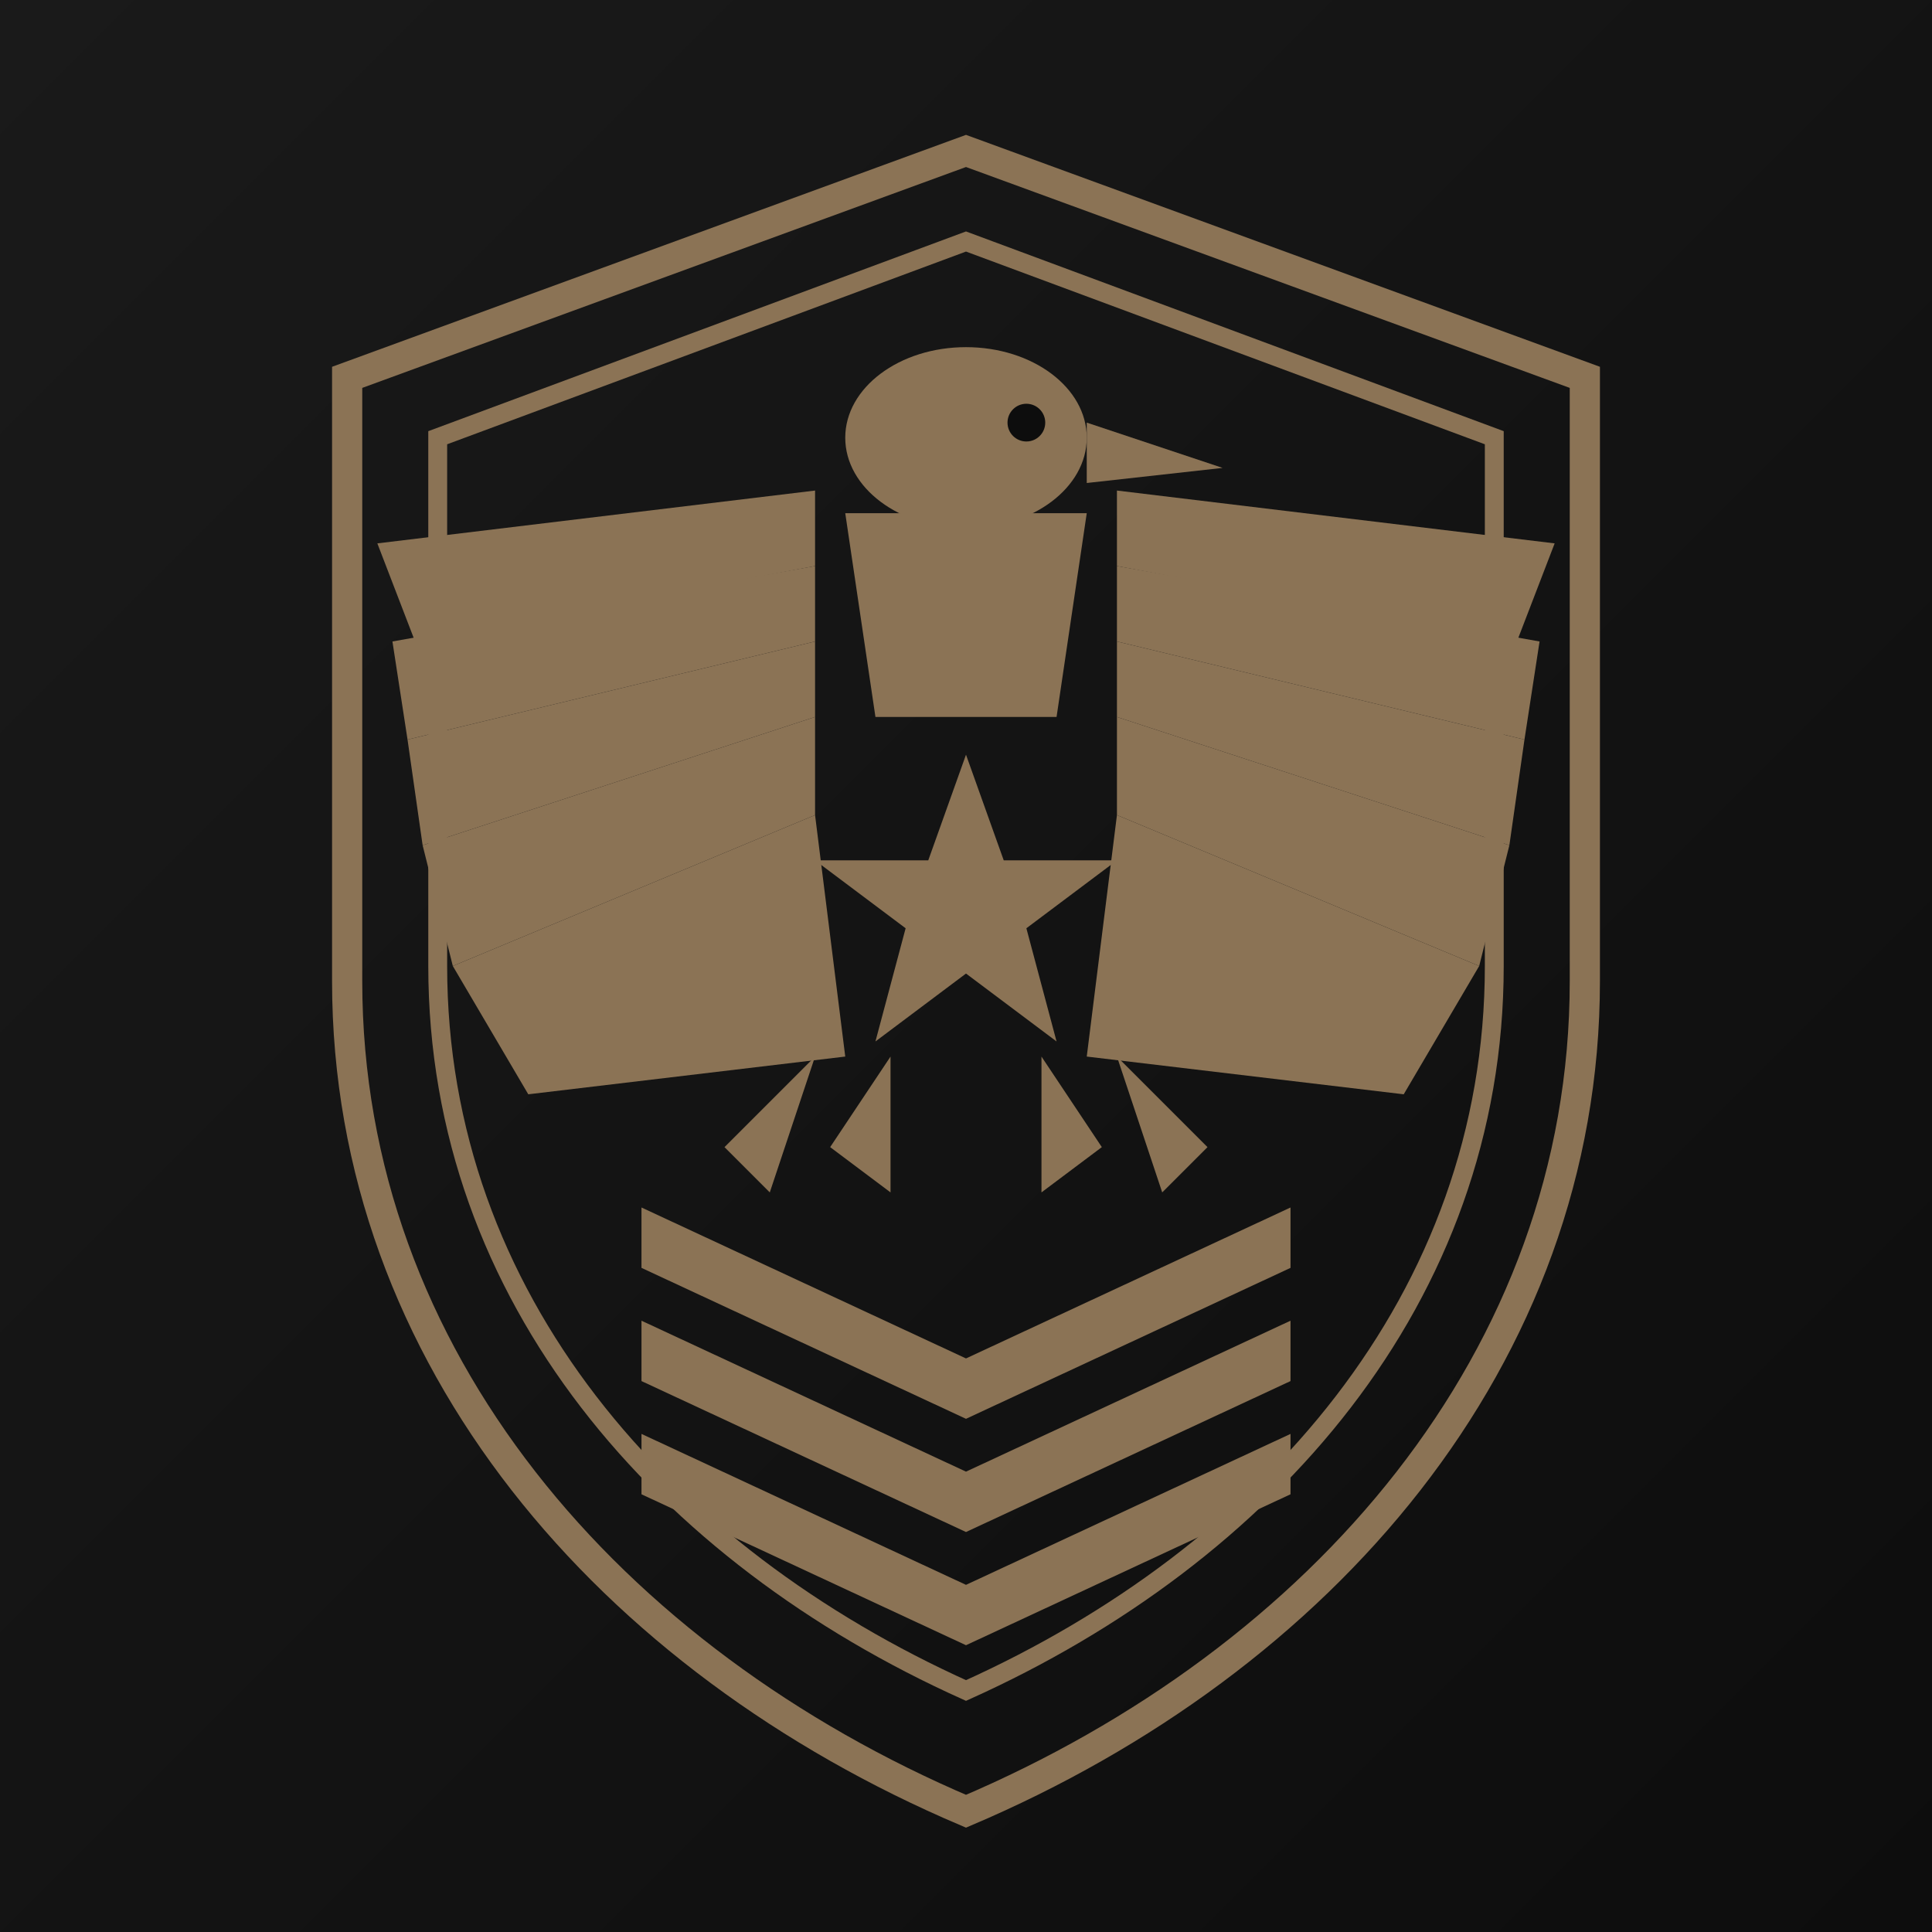
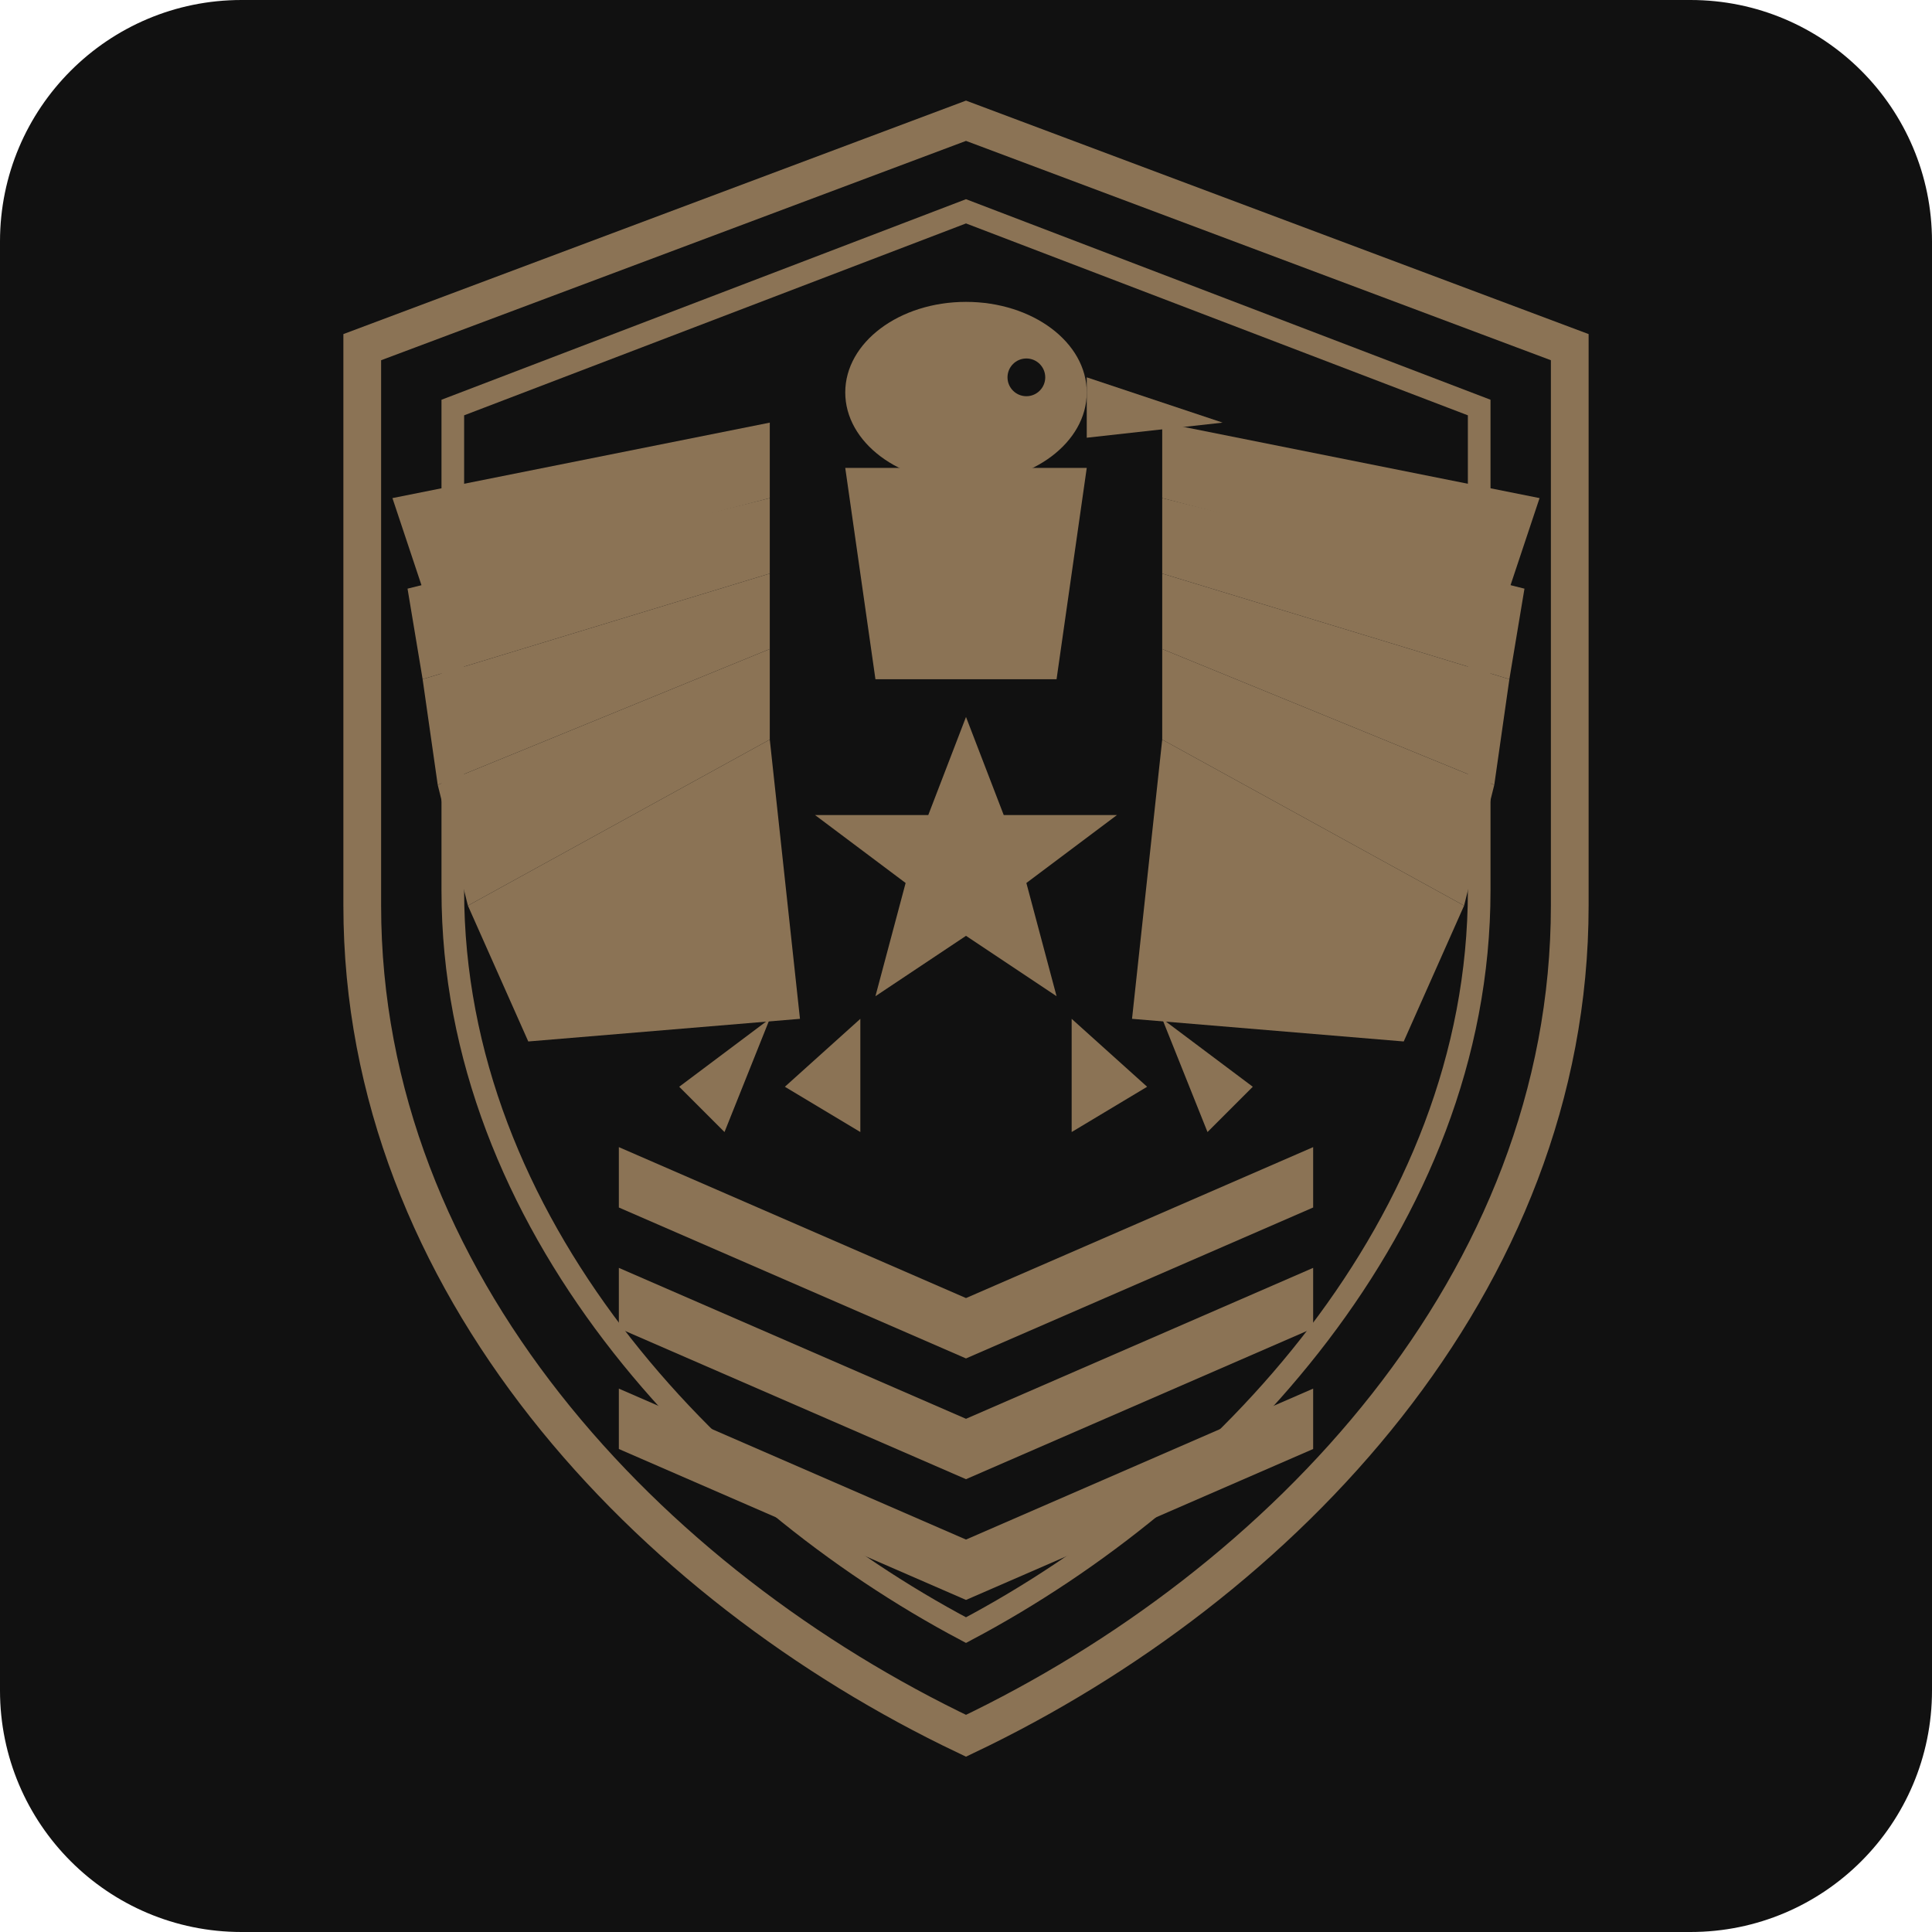
<svg xmlns="http://www.w3.org/2000/svg" viewBox="0 0 256 256">
-   <defs>
-     <linearGradient id="bgGrad" x1="0%" y1="0%" x2="100%" y2="100%">
-       <stop offset="0%" style="stop-color:#1a1a1a" />
-       <stop offset="100%" style="stop-color:#0d0d0d" />
-     </linearGradient>
-   </defs>
-   <rect width="256" height="256" fill="url(#bgGrad)" />
-   <path d="M128 20 L210 50 L210 130 C210 180 175 220 128 240 C81 220 46 180 46 130 L46 50 Z" fill="none" stroke="#8b7355" stroke-width="4" />
-   <path d="M128 32 L198 58 L198 128 C198 172 168 206 128 224 C88 206 58 172 58 128 L58 58 Z" fill="none" stroke="#8b7355" stroke-width="2.5" />
+   <rect width="256" height="256" rx="32" ry="32" fill="#111111" />
+   <path d="M128 16 L208 46 L208 120 C208 170 170 210 128 230 C86 210 48 170 48 120 L48 46 Z" fill="none" stroke="#8b7355" stroke-width="5" />
+   <path d="M128 28 L196 54 L196 118 C196 162 162 198 128 216 C94 198 60 162 60 118 L60 54 Z" fill="none" stroke="#8b7355" stroke-width="3" />
  <g fill="#8b7355">
-     <ellipse cx="128" cy="58" rx="16" ry="12" />
-     <path d="M144 56 L162 62 L144 64 Z" />
-     <circle cx="136" cy="56" r="2.5" fill="#0d0d0d" />
+     <ellipse cx="128" cy="52" rx="16" ry="12" />
+     <path d="M144 50 L162 56 L144 58 Z" />
+     <circle cx="136" cy="50" r="2.5" fill="#111111" />
  </g>
-   <path d="M112 68 L144 68 L140 95 L116 95 Z" fill="#8b7355" />
+   <path d="M112 62 L144 62 L140 90 L116 90 Z" fill="#8b7355" />
  <g fill="#8b7355">
-     <polygon points="50,72 108,65 108,75 55,85" />
-     <polygon points="52,85 108,75 108,85 54,98" />
-     <polygon points="54,98 108,85 108,95 56,112" />
-     <polygon points="56,112 108,95 108,108 60,128" />
-     <polygon points="60,128 108,108 112,140 70,145" />
+     <polygon points="52,66 102,56 102,66 56,78" />
+     <polygon points="54,78 102,66 102,76 56,90" />
+     <polygon points="56,90 102,76 102,86 58,104" />
+     <polygon points="58,104 102,86 102,98 62,120" />
+     <polygon points="62,120 102,98 106,135 70,138" />
  </g>
  <g fill="#8b7355">
-     <polygon points="206,72 148,65 148,75 201,85" />
-     <polygon points="204,85 148,75 148,85 202,98" />
-     <polygon points="202,98 148,85 148,95 200,112" />
-     <polygon points="200,112 148,95 148,108 196,128" />
-     <polygon points="196,128 148,108 144,140 186,145" />
+     <polygon points="204,66 154,56 154,66 200,78" />
+     <polygon points="202,78 154,66 154,76 200,90" />
+     <polygon points="200,90 154,76 154,86 198,104" />
+     <polygon points="198,104 154,86 154,98 194,120" />
+     <polygon points="194,120 154,98 150,135 186,138" />
  </g>
-   <polygon fill="#8b7355" points="128,100 133,114 148,114 136,123 140,138 128,129 116,138 120,123 108,114 123,114" />
+   <polygon fill="#8b7355" points="128,95 133,108 148,108 136,117 140,132 128,124 116,132 120,117 108,108 123,108" />
  <g fill="#8b7355">
-     <polygon points="85,160 128,180 171,160 171,168 128,188 85,168" />
-     <polygon points="85,175 128,195 171,175 171,183 128,203 85,183" />
-     <polygon points="85,190 128,210 171,190 171,198 128,218 85,198" />
+     <polygon points="82,152 128,172 174,152 174,160 128,180 82,160" />
+     <polygon points="82,168 128,188 174,168 174,176 128,196 82,176" />
+     <polygon points="82,184 128,204 174,184 174,192 128,212 82,192" />
  </g>
  <g fill="#8b7355">
-     <path d="M108,140 L102,158 L96,152 Z" />
-     <path d="M118,140 L118,158 L110,152 Z" />
-     <path d="M148,140 L154,158 L160,152 Z" />
-     <path d="M138,140 L138,158 L146,152 Z" />
+     <path d="M102,135 L96,150 L90,144 Z" />
+     <path d="M114,135 L114,150 L104,144 Z" />
+     <path d="M154,135 L160,150 L166,144 Z" />
+     <path d="M142,135 L142,150 L152,144 Z" />
  </g>
</svg>
